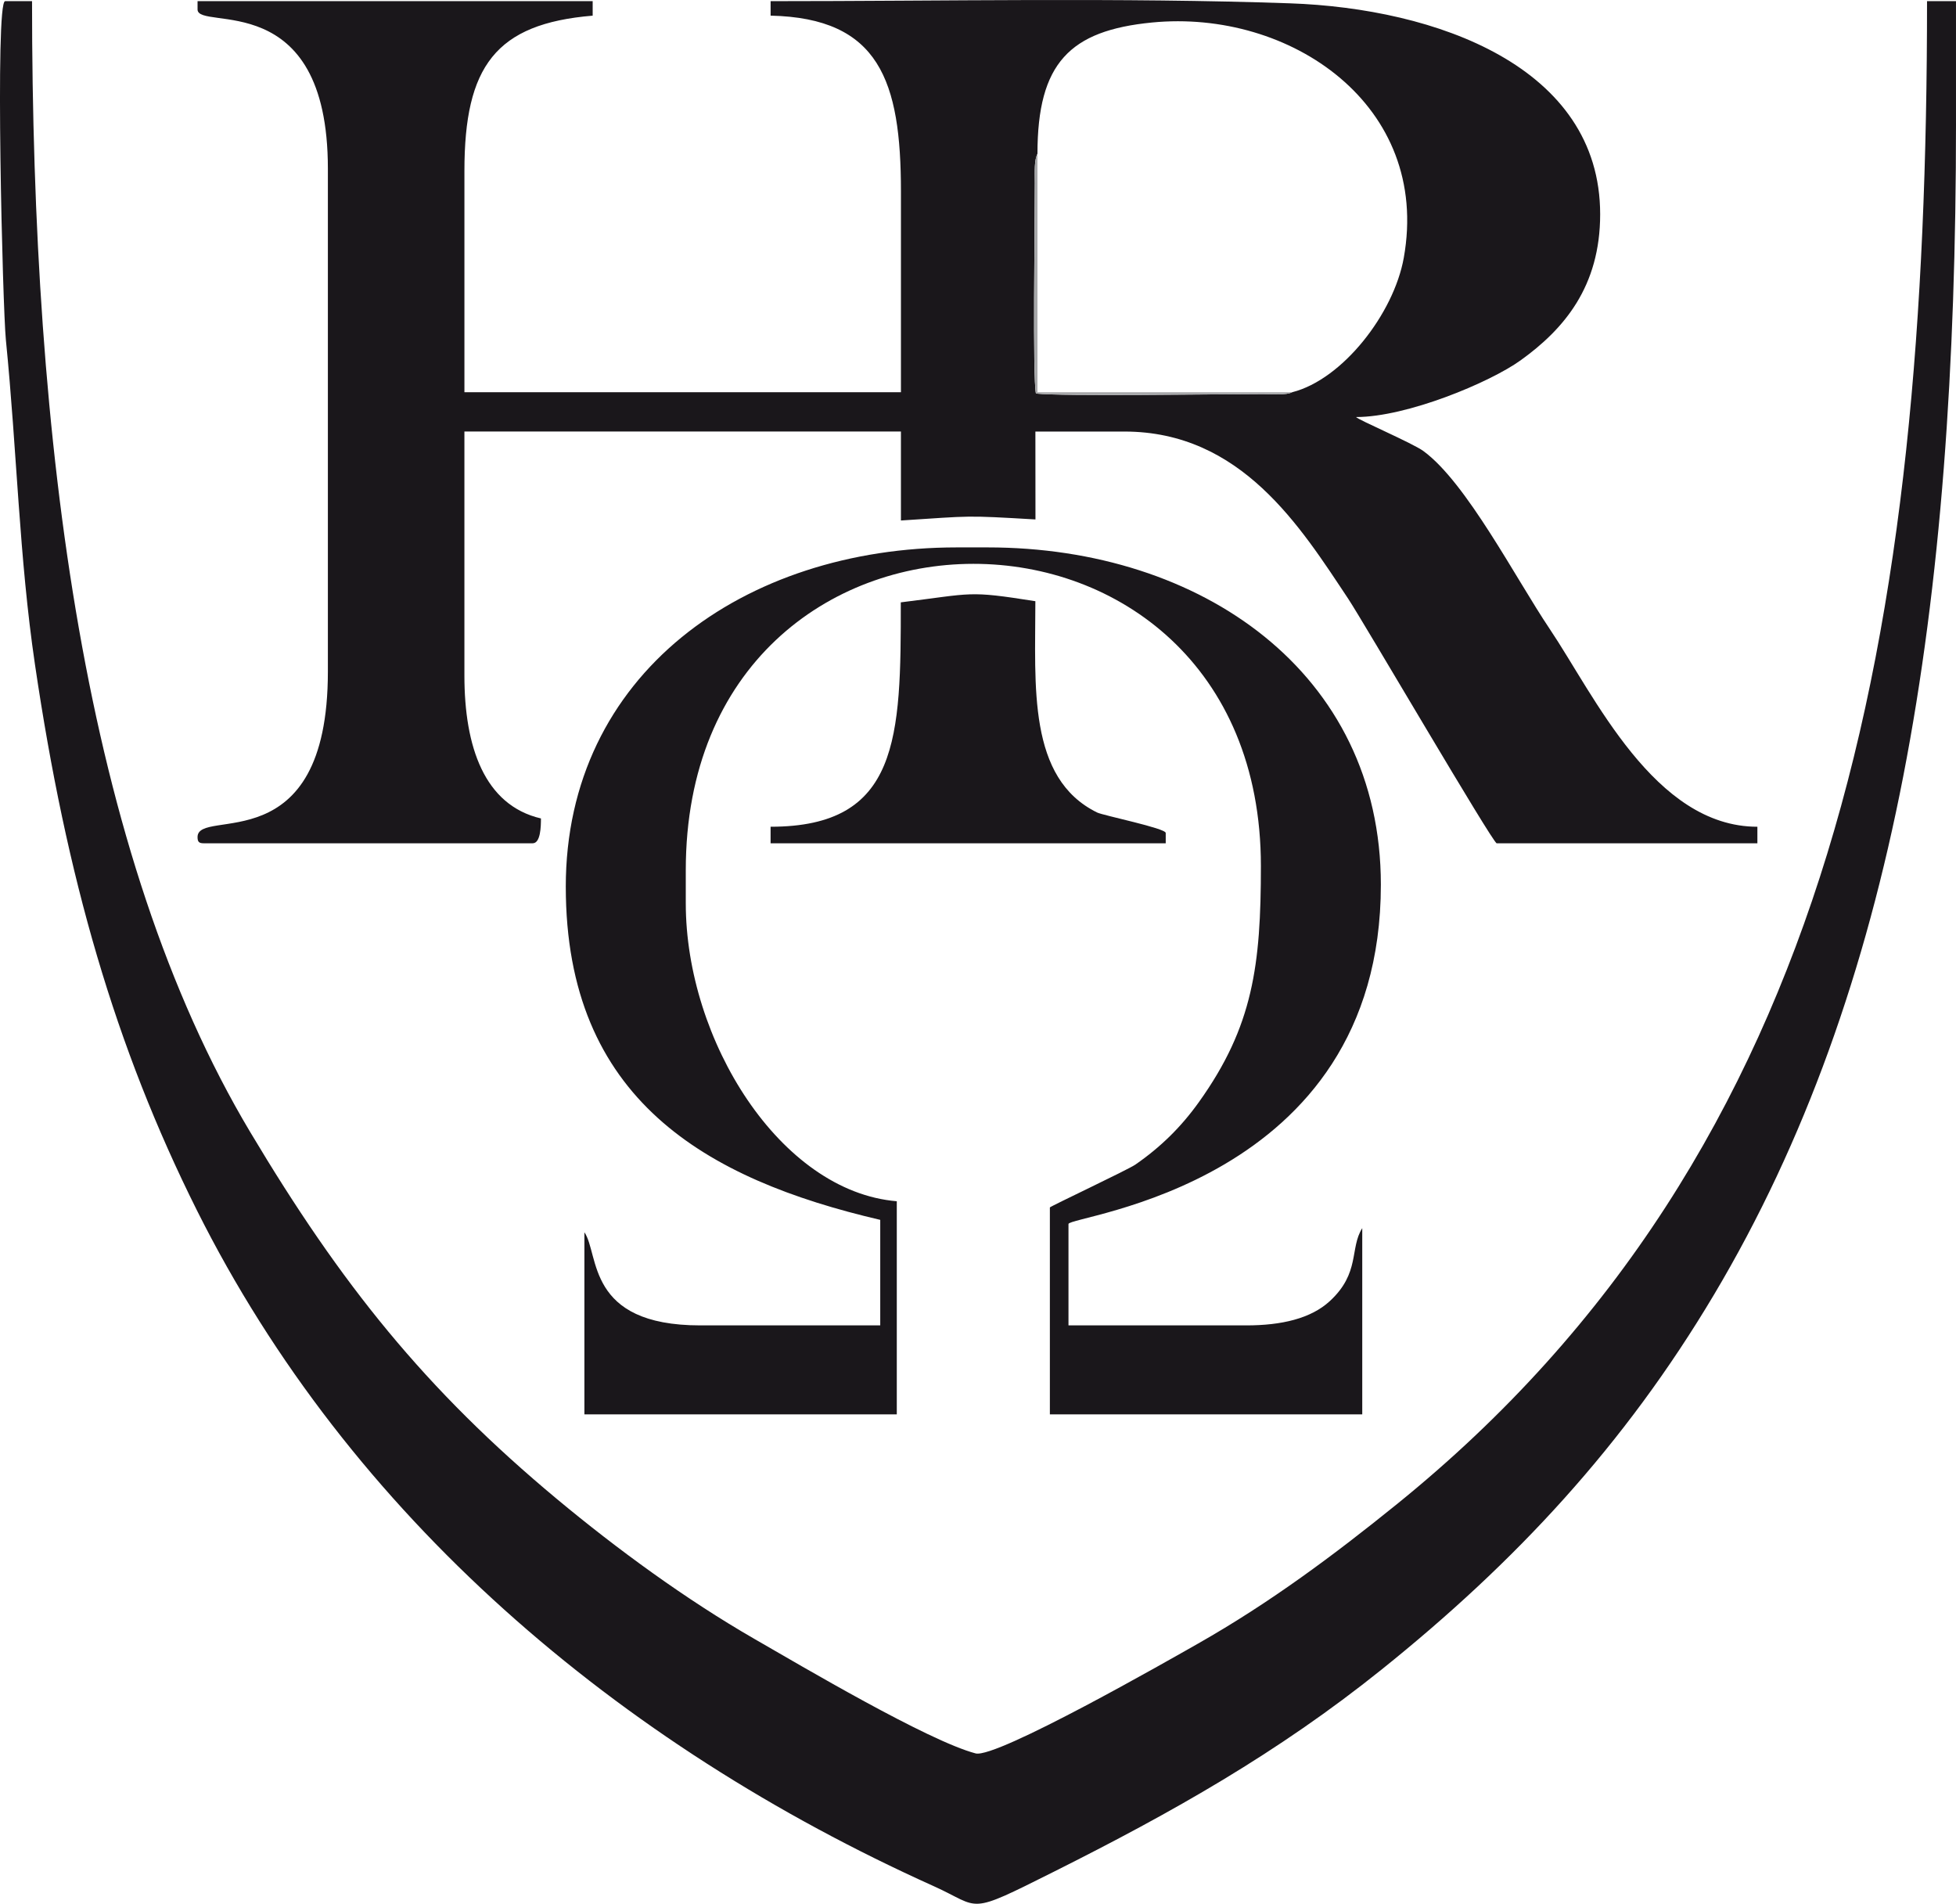
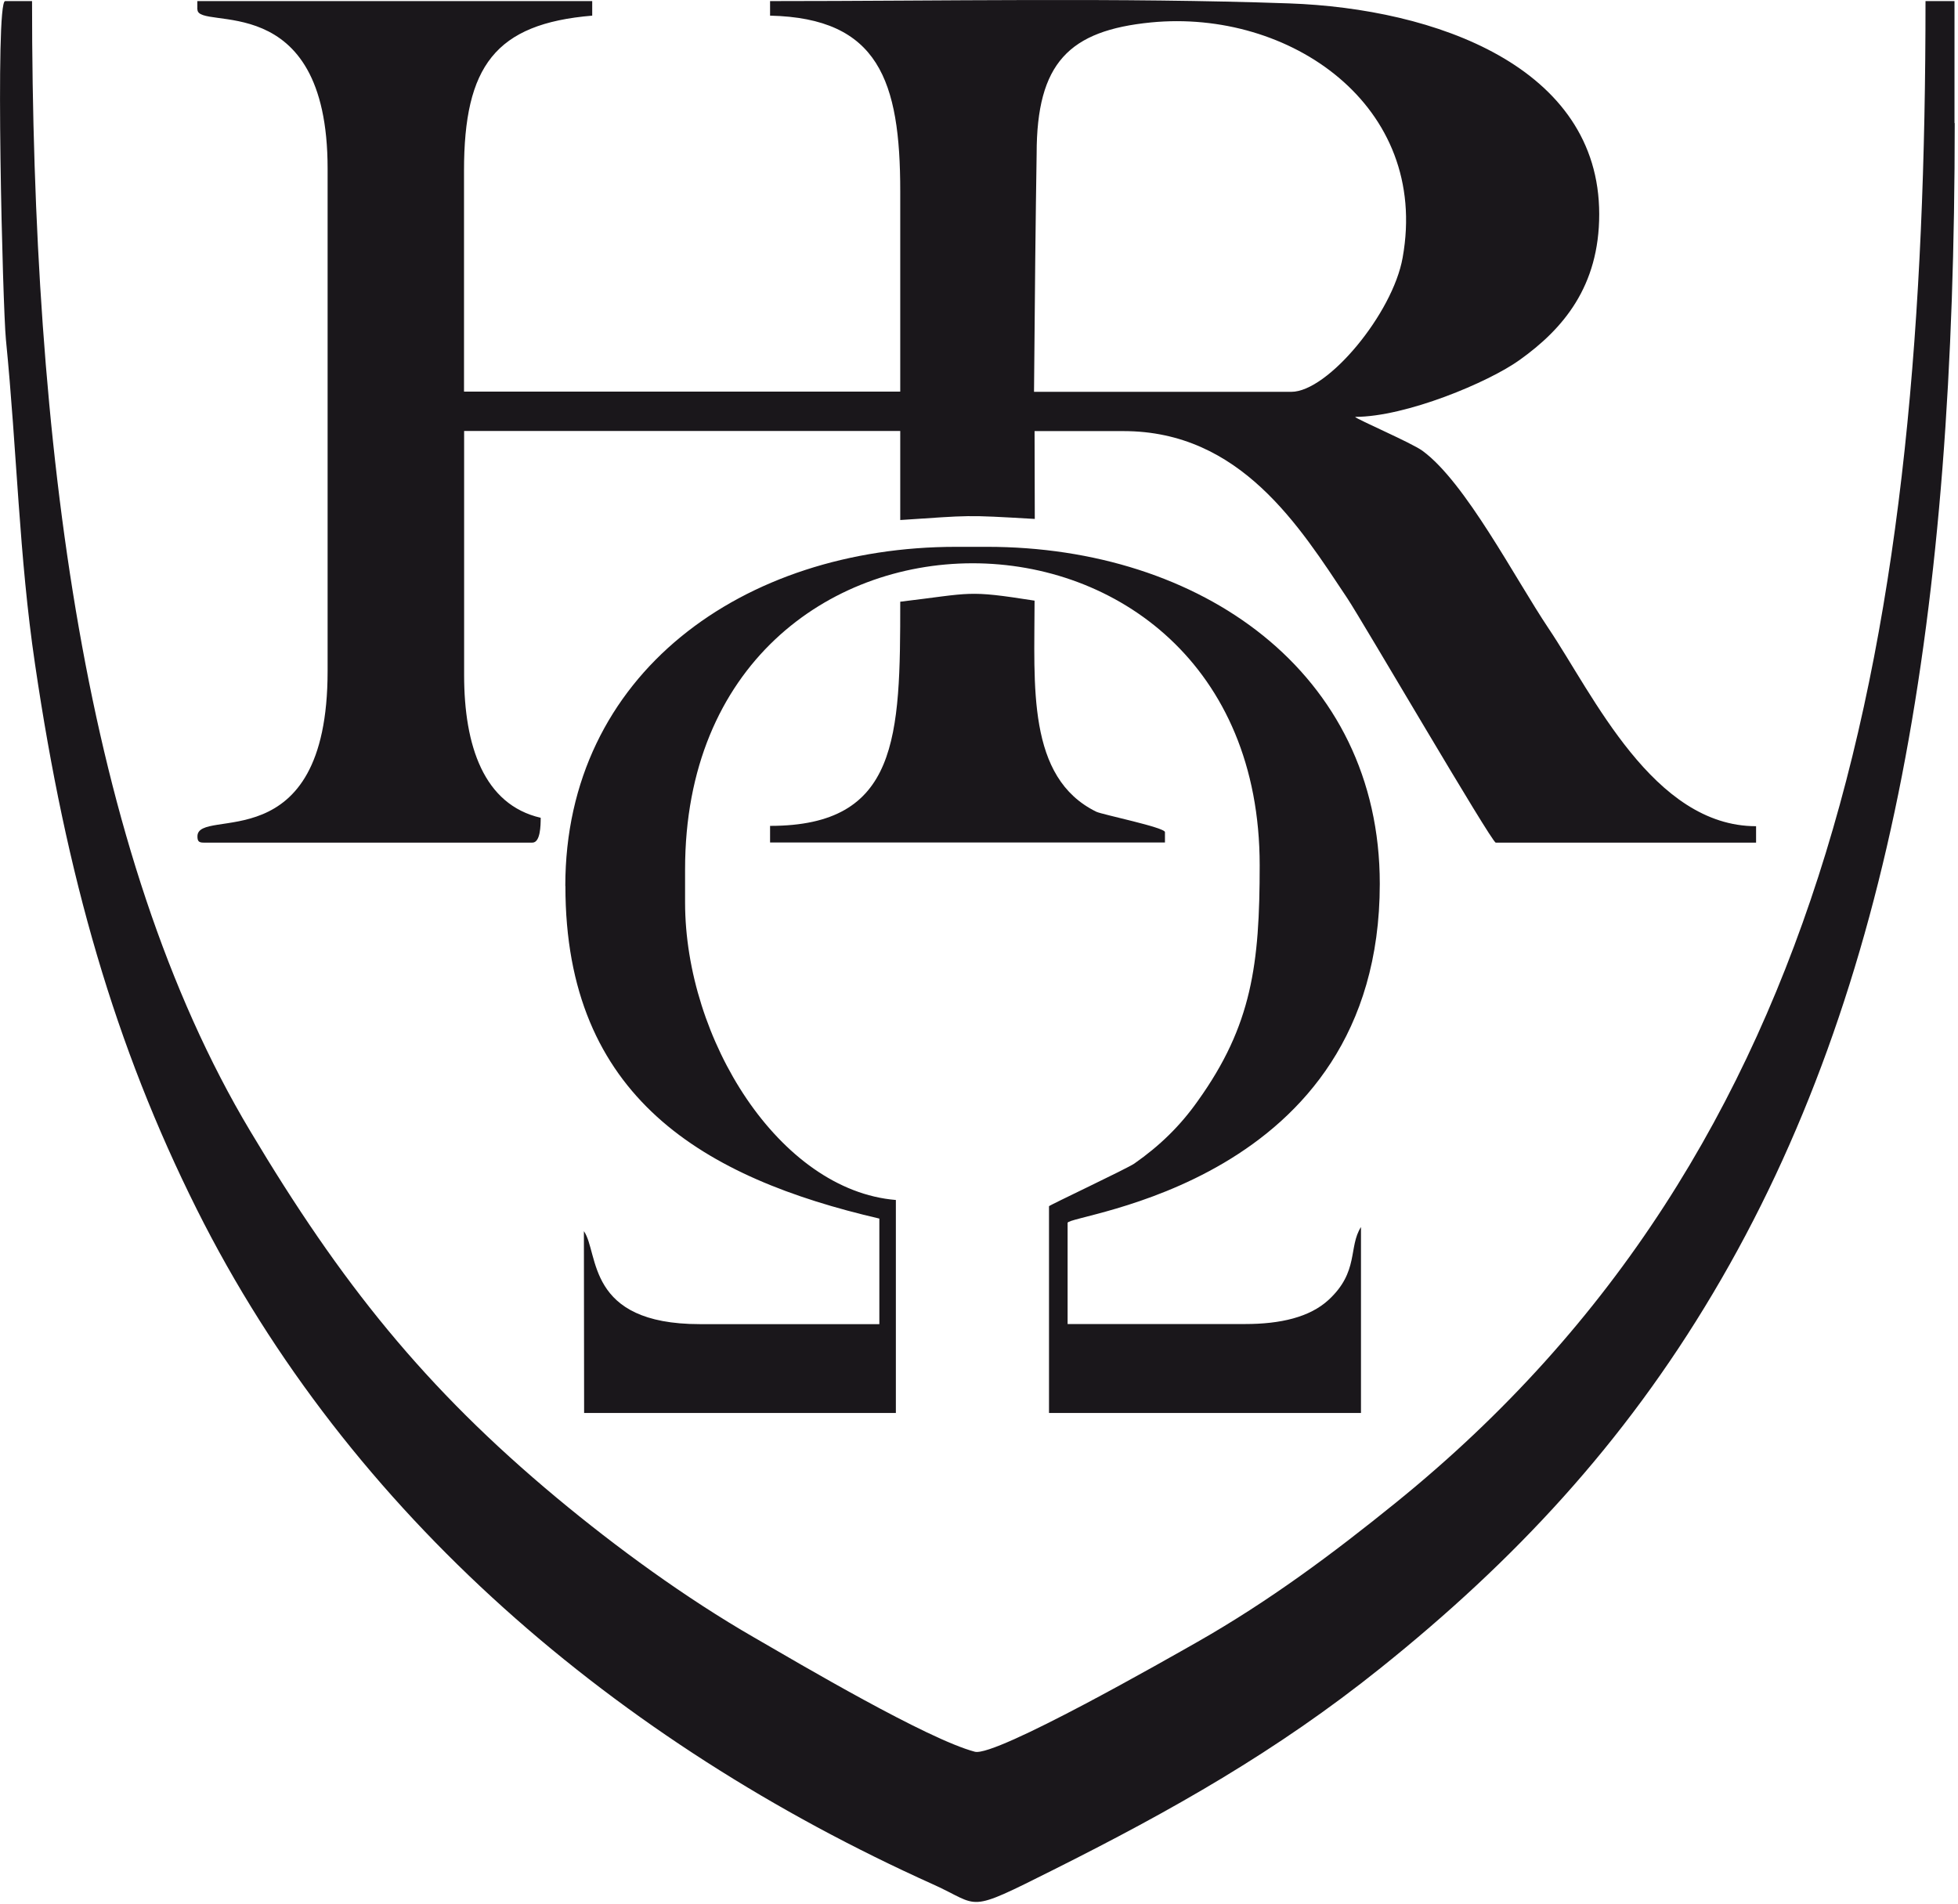
- <svg xmlns="http://www.w3.org/2000/svg" width="178.681" height="173.871">
-   <g fill-rule="evenodd" clip-rule="evenodd">
-     <path fill="#1A171B" d="M118.05 35.82c-.56.29-1.79.173-2.678.173-4.61 0-18.2.217-20.738-.05-.314-1.39-.1-15.55-.104-19.21-.002-1.138-.06-2.092.242-2.687 0-8.294 2.96-11.257 10.46-11.99 12.644-1.235 25.502 7.567 23.003 21.494-.915 5.096-5.59 11.105-10.185 12.27zM18.046.86c0 2.026 11.906-2.192 11.906 14.552v45.92c0 17.546-11.906 12.342-11.906 15.118 0 .436.13.567.566.567H48.66c.726 0 .756-1.537.756-2.268-5.187-1.21-6.992-6.574-6.992-13.04V39.412H82.3v8.125c6.61-.426 5.737-.477 12.29-.096l-.007-8.028h8.127c10.688 0 16.09 8.716 20.448 15.27 1.368 2.057 13.216 22.336 13.568 22.336h23.812v-1.512c-9.413 0-14.893-12-18.973-18.067-3.114-4.63-7.602-13.367-11.536-16.245-.99-.724-5.972-2.856-6.154-3.106 4.634 0 12.205-3.147 15.038-5.184 3.964-2.85 7.262-6.73 7.262-13.336C146.176 6.087 131.19.767 117.82.303 102.393-.233 86.14.106 70.395.106v1.322c9.93.22 11.906 5.95 11.906 16.063v18.332H42.425v-20.22c0-9.543 2.846-13.435 11.716-14.173V.104H18.047V.86z" />
-     <path fill="#1A171B" d="M178.68 11.254V.104h-2.645c0 57.153-8.16 104.727-48.464 137.3-5.723 4.625-11.532 8.956-18.11 12.694-2.562 1.457-18.453 10.538-20.34 10.04-4.353-1.148-15.95-8.008-20.17-10.435-6.315-3.634-12.617-8.255-18.038-12.765-12.08-10.05-19.77-19.668-28.058-33.55C7.71 78.026 2.927 40.6 2.927.106H.47C-.473.105.245 28.11.536 31.03 1.56 41.302 1.744 50.86 3.194 60.687 6.07 80.19 10.53 95.62 17.982 110.527c13.972 27.944 38.464 48.752 67.33 61.744 4.387 1.976 2.882 2.72 10.972-1.334 10.82-5.42 20.44-10.846 29.924-18.456 12.217-9.8 22.18-20.485 30.375-34.254 16.612-27.904 22.098-62.633 22.098-106.972z" />
-     <path fill="#1A171B" d="M51.685 80.986c0 19.417 12.787 26.71 28.725 30.424v9.638H63.968c-10.463 0-9.198-6.51-10.583-8.504v16.63h28.537V109.71c-10.67-.89-19.276-14.72-19.276-27.212v-3.023c0-37.39 52.537-37.096 52.537-.378 0 9.034-.71 14.635-5.66 21.553-1.618 2.265-3.48 4.104-5.81 5.716-.698.48-7.807 3.826-7.807 3.91v18.898h28.536v-17.008c-1.168 1.84-.163 4.088-2.97 6.67-1.72 1.583-4.396 2.212-7.613 2.212H97.606v-9.26c0-.788 28.536-3.448 28.536-30.99 0-19.36-16.403-30.804-35.906-30.804h-2.835c-19.447 0-35.717 11.597-35.717 30.992z" />
-     <path fill="#1A171B" d="M82.287 55.013c.012 12.38-.125 20.493-11.894 20.493v1.512h36.096v-.945c0-.43-5.708-1.594-6.262-1.865-6.378-3.125-5.646-11.55-5.646-19.3-6.275-.99-5.594-.715-12.295.105z" />
-     <path fill="#A7A8AA" d="M118.05 35.82H94.772V14.047c-.303.596-.244 1.55-.242 2.688.005 3.658-.21 17.82.104 19.21 2.538.266 16.13.05 20.738.05.89 0 2.117.117 2.678-.173z" />
+ <svg xmlns="http://www.w3.org/2000/svg" width="179" height="174" viewBox="0 0 179 174">
+   <g id="logo-hr" fill="#1A171B" fill-rule="nonzero">
+     <path d="M94.53 35.82c.07-8.95.15-16.2.24-21.77 0-8.3 2.96-11.26 10.46-12 12.65-1.23 25.5 7.57 23 21.5-.9 5.1-6.84 12.27-10.18 12.27H94.53zM18.05.86c0 2.03 11.9-2.2 11.9 14.55v45.93c0 17.55-11.9 12.34-11.9 15.12 0 .44.13.57.56.57h30.06c.73 0 .76-1.54.76-2.27-5.2-1.2-7-6.58-7-13.04V39.4H82.3v8.14c6.6-.43 5.74-.48 12.3-.1l-.02-8.03h8.13c10.7 0 16.1 8.73 20.46 15.28 1.37 2.06 13.2 22.34 13.57 22.34h23.8v-1.5c-9.4 0-14.88-12-18.97-18.08-3.1-4.63-7.6-13.37-11.53-16.24-1-.73-5.97-2.86-6.16-3.1 4.64 0 12.2-3.16 15.04-5.2 3.98-2.84 7.28-6.72 7.28-13.33 0-13.48-15-18.8-28.36-19.27C102.4-.23 86.14.1 70.4.1v1.33c9.92.22 11.9 5.95 11.9 16.06V35.8H42.42V15.6c0-9.54 2.85-13.43 11.72-14.17V.1h-36.1v.76z" />
+     <path d="M178.68 11.25V.1h-2.65c0 57.16-8.16 104.73-48.46 137.3-5.72 4.63-11.53 8.96-18.1 12.7-2.57 1.46-18.46 10.54-20.35 10.04-4.35-1.15-15.95-8-20.17-10.44-6.3-3.63-12.62-8.25-18.04-12.76-12.07-10.05-19.76-19.67-28.04-33.55C7.7 78.02 2.93 40.6 2.93.1H.47c-.94 0-.22 28 .07 30.93C1.56 41.3 1.74 50.86 3.2 60.7c2.87 19.5 7.33 34.92 14.78 49.83 13.97 27.94 38.47 48.75 67.33 61.74 4.4 1.98 2.9 2.72 10.98-1.33 10.82-5.42 20.44-10.85 29.93-18.46 12.23-9.8 22.2-20.48 30.38-34.25 16.6-27.9 22.1-62.64 22.1-106.98z" />
+     <path d="M51.69 81c-.02 19.4 12.77 26.7 28.7 30.4v9.65H63.98c-10.46 0-9.2-6.5-10.6-8.5l.02 16.62H81.9V109.7c-10.67-.88-19.27-14.7-19.27-27.2v-3.03c0-37.38 52.53-37.1 52.53-.37 0 9.03-.7 14.63-5.66 21.55-1.6 2.27-3.48 4.1-5.8 5.72-.7.48-7.8 3.82-7.8 3.9v18.9h28.52v-17c-1.17 1.84-.16 4.08-2.97 6.67-1.72 1.58-4.4 2.2-7.6 2.2H97.6v-9.25c0-.8 28.54-3.46 28.54-31 0-19.36-16.4-30.8-35.9-30.8H87.4c-19.45 0-35.72 11.6-35.72 31z" />
+     <path d="M82.3 55c0 12.4-.14 20.5-11.9 20.5v1.52h36.1v-.95c0-.43-5.72-1.6-6.27-1.86-6.38-3.12-5.65-11.54-5.65-19.3-6.27-.98-5.6-.7-12.3.1z" />
  </g>
</svg>
